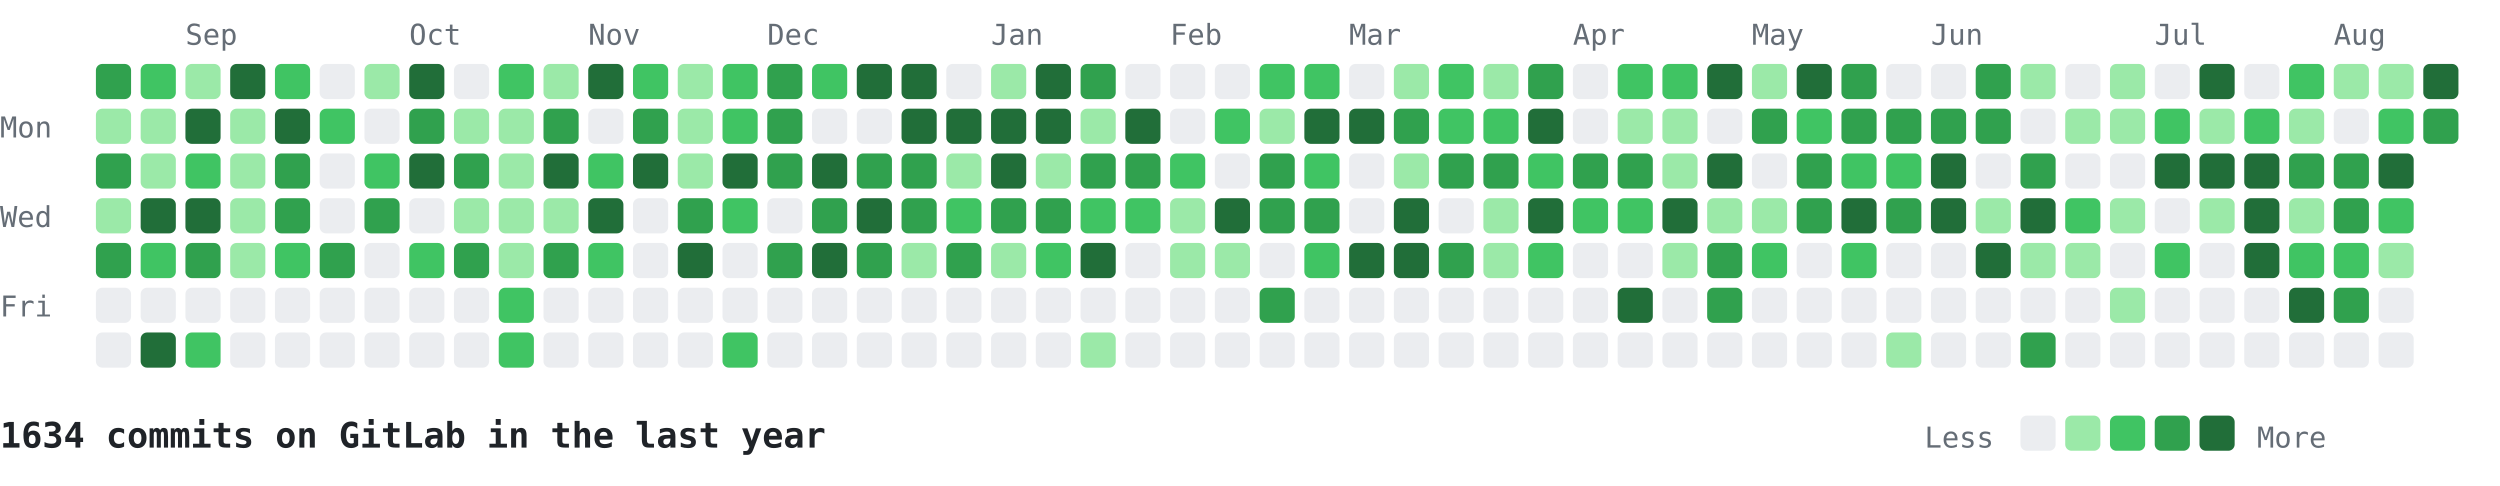
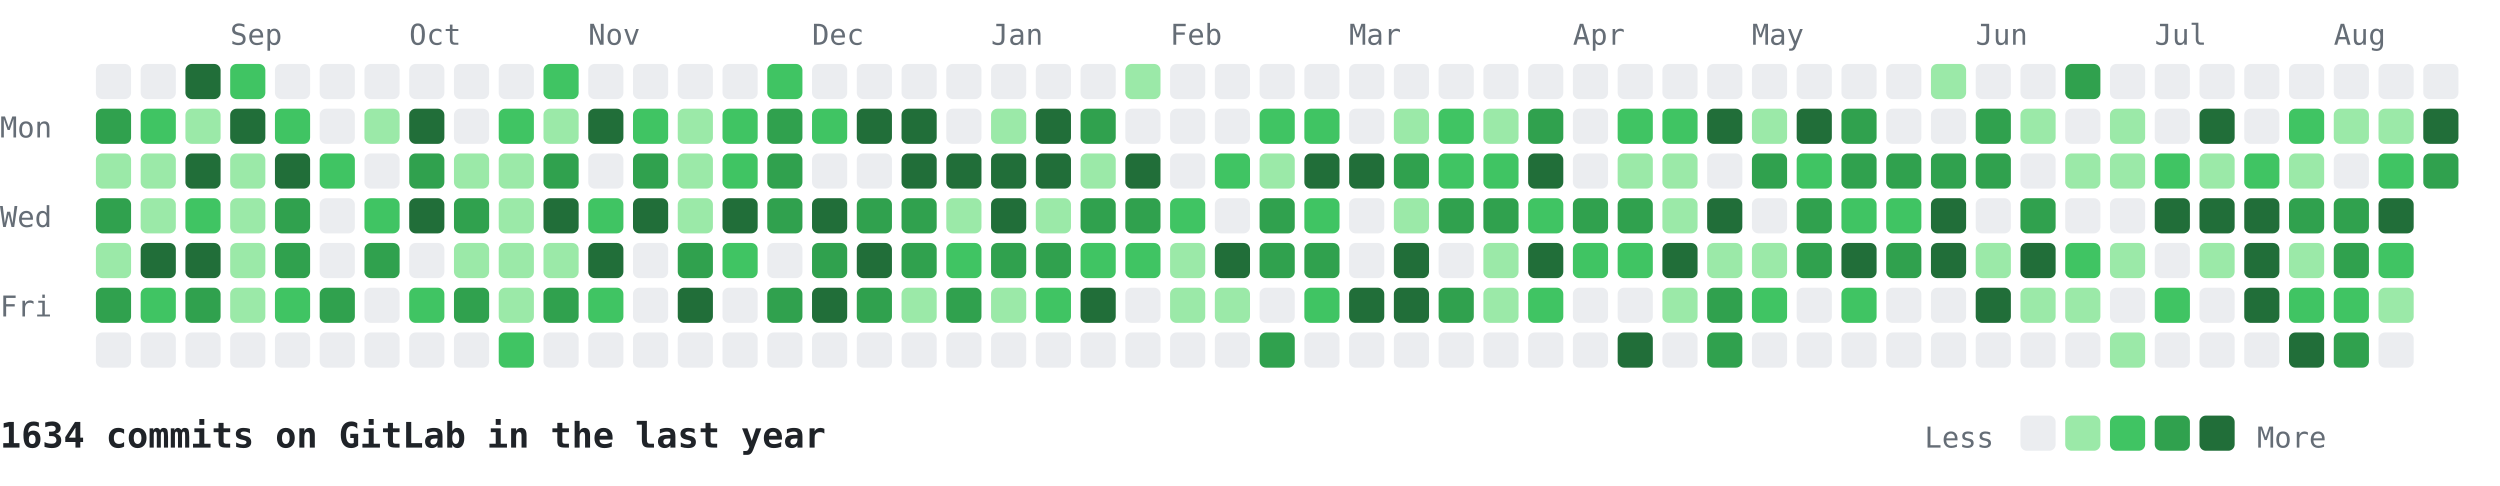
<svg xmlns="http://www.w3.org/2000/svg" width="782" height="152" viewBox="0 0 782 152" role="img" aria-label="1634 commits on GitLab in the last year">
  <style>
    .cap { font: 9px ui-monospace, SFMono-Regular, Menlo, monospace; fill: #656d76; }
    .ttl { font: 600 11px ui-monospace, SFMono-Regular, Menlo, monospace; fill: #1f2328; }
    .l0 { fill: #ebedf0; } .l1 { fill: #9be9a8; } .l2 { fill: #40c463; }
    .l3 { fill: #30a14e; } .l4 { fill: #216e39; }
    @media (prefers-color-scheme: dark) {
      .cap { fill: #8b949e; } .ttl { fill: #e6edf3; }
      .l0 { fill: #161b22; } .l1 { fill: #0e4429; } .l2 { fill: #006d32; }
      .l3 { fill: #26a641; } .l4 { fill: #39d353; }
    }
  </style>
  <text x="0" y="140" class="ttl">1634 commits on GitLab in the last year</text>
-   <text x="58" y="14" class="cap">Sep</text>
+   <text x="72" y="14" class="cap">Sep</text>
  <text x="128" y="14" class="cap">Oct</text>
  <text x="184" y="14" class="cap">Nov</text>
-   <text x="240" y="14" class="cap">Dec</text>
+   <text x="254" y="14" class="cap">Dec</text>
  <text x="310" y="14" class="cap">Jan</text>
  <text x="366" y="14" class="cap">Feb</text>
  <text x="422" y="14" class="cap">Mar</text>
  <text x="492" y="14" class="cap">Apr</text>
  <text x="548" y="14" class="cap">May</text>
-   <text x="604" y="14" class="cap">Jun</text>
+   <text x="618" y="14" class="cap">Jun</text>
  <text x="674" y="14" class="cap">Jul</text>
  <text x="730" y="14" class="cap">Aug</text>
  <text x="0" y="43" class="cap">Mon</text>
  <text x="0" y="71" class="cap">Wed</text>
  <text x="0" y="99" class="cap">Fri</text>
-   <rect x="30" y="20" width="11" height="11" rx="2" class="l3" />
-   <rect x="30" y="34" width="11" height="11" rx="2" class="l1" />
-   <rect x="30" y="48" width="11" height="11" rx="2" class="l3" />
-   <rect x="30" y="62" width="11" height="11" rx="2" class="l1" />
-   <rect x="30" y="76" width="11" height="11" rx="2" class="l3" />
-   <rect x="30" y="90" width="11" height="11" rx="2" class="l0" />
+   <rect x="30" y="20" width="11" height="11" rx="2" class="l0" />
+   <rect x="30" y="34" width="11" height="11" rx="2" class="l3" />
+   <rect x="30" y="48" width="11" height="11" rx="2" class="l1" />
+   <rect x="30" y="62" width="11" height="11" rx="2" class="l3" />
+   <rect x="30" y="76" width="11" height="11" rx="2" class="l1" />
+   <rect x="30" y="90" width="11" height="11" rx="2" class="l3" />
  <rect x="30" y="104" width="11" height="11" rx="2" class="l0" />
-   <rect x="44" y="20" width="11" height="11" rx="2" class="l2" />
-   <rect x="44" y="34" width="11" height="11" rx="2" class="l1" />
+   <rect x="44" y="20" width="11" height="11" rx="2" class="l0" />
+   <rect x="44" y="34" width="11" height="11" rx="2" class="l2" />
  <rect x="44" y="48" width="11" height="11" rx="2" class="l1" />
-   <rect x="44" y="62" width="11" height="11" rx="2" class="l4" />
-   <rect x="44" y="76" width="11" height="11" rx="2" class="l2" />
-   <rect x="44" y="90" width="11" height="11" rx="2" class="l0" />
-   <rect x="44" y="104" width="11" height="11" rx="2" class="l4" />
-   <rect x="58" y="20" width="11" height="11" rx="2" class="l1" />
-   <rect x="58" y="34" width="11" height="11" rx="2" class="l4" />
-   <rect x="58" y="48" width="11" height="11" rx="2" class="l2" />
-   <rect x="58" y="62" width="11" height="11" rx="2" class="l4" />
-   <rect x="58" y="76" width="11" height="11" rx="2" class="l3" />
-   <rect x="58" y="90" width="11" height="11" rx="2" class="l0" />
-   <rect x="58" y="104" width="11" height="11" rx="2" class="l2" />
-   <rect x="72" y="20" width="11" height="11" rx="2" class="l4" />
-   <rect x="72" y="34" width="11" height="11" rx="2" class="l1" />
+   <rect x="44" y="62" width="11" height="11" rx="2" class="l1" />
+   <rect x="44" y="76" width="11" height="11" rx="2" class="l4" />
+   <rect x="44" y="90" width="11" height="11" rx="2" class="l2" />
+   <rect x="44" y="104" width="11" height="11" rx="2" class="l0" />
+   <rect x="58" y="20" width="11" height="11" rx="2" class="l4" />
+   <rect x="58" y="34" width="11" height="11" rx="2" class="l1" />
+   <rect x="58" y="48" width="11" height="11" rx="2" class="l4" />
+   <rect x="58" y="62" width="11" height="11" rx="2" class="l2" />
+   <rect x="58" y="76" width="11" height="11" rx="2" class="l4" />
+   <rect x="58" y="90" width="11" height="11" rx="2" class="l3" />
+   <rect x="58" y="104" width="11" height="11" rx="2" class="l0" />
+   <rect x="72" y="20" width="11" height="11" rx="2" class="l2" />
+   <rect x="72" y="34" width="11" height="11" rx="2" class="l4" />
  <rect x="72" y="48" width="11" height="11" rx="2" class="l1" />
  <rect x="72" y="62" width="11" height="11" rx="2" class="l1" />
  <rect x="72" y="76" width="11" height="11" rx="2" class="l1" />
-   <rect x="72" y="90" width="11" height="11" rx="2" class="l0" />
+   <rect x="72" y="90" width="11" height="11" rx="2" class="l1" />
  <rect x="72" y="104" width="11" height="11" rx="2" class="l0" />
-   <rect x="86" y="20" width="11" height="11" rx="2" class="l2" />
-   <rect x="86" y="34" width="11" height="11" rx="2" class="l4" />
-   <rect x="86" y="48" width="11" height="11" rx="2" class="l3" />
+   <rect x="86" y="20" width="11" height="11" rx="2" class="l0" />
+   <rect x="86" y="34" width="11" height="11" rx="2" class="l2" />
+   <rect x="86" y="48" width="11" height="11" rx="2" class="l4" />
  <rect x="86" y="62" width="11" height="11" rx="2" class="l3" />
-   <rect x="86" y="76" width="11" height="11" rx="2" class="l2" />
-   <rect x="86" y="90" width="11" height="11" rx="2" class="l0" />
+   <rect x="86" y="76" width="11" height="11" rx="2" class="l3" />
+   <rect x="86" y="90" width="11" height="11" rx="2" class="l2" />
  <rect x="86" y="104" width="11" height="11" rx="2" class="l0" />
  <rect x="100" y="20" width="11" height="11" rx="2" class="l0" />
-   <rect x="100" y="34" width="11" height="11" rx="2" class="l2" />
-   <rect x="100" y="48" width="11" height="11" rx="2" class="l0" />
+   <rect x="100" y="34" width="11" height="11" rx="2" class="l0" />
+   <rect x="100" y="48" width="11" height="11" rx="2" class="l2" />
  <rect x="100" y="62" width="11" height="11" rx="2" class="l0" />
-   <rect x="100" y="76" width="11" height="11" rx="2" class="l3" />
-   <rect x="100" y="90" width="11" height="11" rx="2" class="l0" />
+   <rect x="100" y="76" width="11" height="11" rx="2" class="l0" />
+   <rect x="100" y="90" width="11" height="11" rx="2" class="l3" />
  <rect x="100" y="104" width="11" height="11" rx="2" class="l0" />
-   <rect x="114" y="20" width="11" height="11" rx="2" class="l1" />
-   <rect x="114" y="34" width="11" height="11" rx="2" class="l0" />
-   <rect x="114" y="48" width="11" height="11" rx="2" class="l2" />
-   <rect x="114" y="62" width="11" height="11" rx="2" class="l3" />
-   <rect x="114" y="76" width="11" height="11" rx="2" class="l0" />
+   <rect x="114" y="20" width="11" height="11" rx="2" class="l0" />
+   <rect x="114" y="34" width="11" height="11" rx="2" class="l1" />
+   <rect x="114" y="48" width="11" height="11" rx="2" class="l0" />
+   <rect x="114" y="62" width="11" height="11" rx="2" class="l2" />
+   <rect x="114" y="76" width="11" height="11" rx="2" class="l3" />
  <rect x="114" y="90" width="11" height="11" rx="2" class="l0" />
  <rect x="114" y="104" width="11" height="11" rx="2" class="l0" />
-   <rect x="128" y="20" width="11" height="11" rx="2" class="l4" />
-   <rect x="128" y="34" width="11" height="11" rx="2" class="l3" />
-   <rect x="128" y="48" width="11" height="11" rx="2" class="l4" />
-   <rect x="128" y="62" width="11" height="11" rx="2" class="l0" />
-   <rect x="128" y="76" width="11" height="11" rx="2" class="l2" />
-   <rect x="128" y="90" width="11" height="11" rx="2" class="l0" />
+   <rect x="128" y="20" width="11" height="11" rx="2" class="l0" />
+   <rect x="128" y="34" width="11" height="11" rx="2" class="l4" />
+   <rect x="128" y="48" width="11" height="11" rx="2" class="l3" />
+   <rect x="128" y="62" width="11" height="11" rx="2" class="l4" />
+   <rect x="128" y="76" width="11" height="11" rx="2" class="l0" />
+   <rect x="128" y="90" width="11" height="11" rx="2" class="l2" />
  <rect x="128" y="104" width="11" height="11" rx="2" class="l0" />
  <rect x="142" y="20" width="11" height="11" rx="2" class="l0" />
-   <rect x="142" y="34" width="11" height="11" rx="2" class="l1" />
-   <rect x="142" y="48" width="11" height="11" rx="2" class="l3" />
-   <rect x="142" y="62" width="11" height="11" rx="2" class="l1" />
-   <rect x="142" y="76" width="11" height="11" rx="2" class="l3" />
-   <rect x="142" y="90" width="11" height="11" rx="2" class="l0" />
+   <rect x="142" y="34" width="11" height="11" rx="2" class="l0" />
+   <rect x="142" y="48" width="11" height="11" rx="2" class="l1" />
+   <rect x="142" y="62" width="11" height="11" rx="2" class="l3" />
+   <rect x="142" y="76" width="11" height="11" rx="2" class="l1" />
+   <rect x="142" y="90" width="11" height="11" rx="2" class="l3" />
  <rect x="142" y="104" width="11" height="11" rx="2" class="l0" />
-   <rect x="156" y="20" width="11" height="11" rx="2" class="l2" />
-   <rect x="156" y="34" width="11" height="11" rx="2" class="l1" />
+   <rect x="156" y="20" width="11" height="11" rx="2" class="l0" />
+   <rect x="156" y="34" width="11" height="11" rx="2" class="l2" />
  <rect x="156" y="48" width="11" height="11" rx="2" class="l1" />
  <rect x="156" y="62" width="11" height="11" rx="2" class="l1" />
  <rect x="156" y="76" width="11" height="11" rx="2" class="l1" />
-   <rect x="156" y="90" width="11" height="11" rx="2" class="l2" />
+   <rect x="156" y="90" width="11" height="11" rx="2" class="l1" />
  <rect x="156" y="104" width="11" height="11" rx="2" class="l2" />
-   <rect x="170" y="20" width="11" height="11" rx="2" class="l1" />
-   <rect x="170" y="34" width="11" height="11" rx="2" class="l3" />
-   <rect x="170" y="48" width="11" height="11" rx="2" class="l4" />
-   <rect x="170" y="62" width="11" height="11" rx="2" class="l1" />
-   <rect x="170" y="76" width="11" height="11" rx="2" class="l3" />
-   <rect x="170" y="90" width="11" height="11" rx="2" class="l0" />
+   <rect x="170" y="20" width="11" height="11" rx="2" class="l2" />
+   <rect x="170" y="34" width="11" height="11" rx="2" class="l1" />
+   <rect x="170" y="48" width="11" height="11" rx="2" class="l3" />
+   <rect x="170" y="62" width="11" height="11" rx="2" class="l4" />
+   <rect x="170" y="76" width="11" height="11" rx="2" class="l1" />
+   <rect x="170" y="90" width="11" height="11" rx="2" class="l3" />
  <rect x="170" y="104" width="11" height="11" rx="2" class="l0" />
-   <rect x="184" y="20" width="11" height="11" rx="2" class="l4" />
-   <rect x="184" y="34" width="11" height="11" rx="2" class="l0" />
-   <rect x="184" y="48" width="11" height="11" rx="2" class="l2" />
-   <rect x="184" y="62" width="11" height="11" rx="2" class="l4" />
-   <rect x="184" y="76" width="11" height="11" rx="2" class="l2" />
-   <rect x="184" y="90" width="11" height="11" rx="2" class="l0" />
+   <rect x="184" y="20" width="11" height="11" rx="2" class="l0" />
+   <rect x="184" y="34" width="11" height="11" rx="2" class="l4" />
+   <rect x="184" y="48" width="11" height="11" rx="2" class="l0" />
+   <rect x="184" y="62" width="11" height="11" rx="2" class="l2" />
+   <rect x="184" y="76" width="11" height="11" rx="2" class="l4" />
+   <rect x="184" y="90" width="11" height="11" rx="2" class="l2" />
  <rect x="184" y="104" width="11" height="11" rx="2" class="l0" />
-   <rect x="198" y="20" width="11" height="11" rx="2" class="l2" />
-   <rect x="198" y="34" width="11" height="11" rx="2" class="l3" />
-   <rect x="198" y="48" width="11" height="11" rx="2" class="l4" />
-   <rect x="198" y="62" width="11" height="11" rx="2" class="l0" />
+   <rect x="198" y="20" width="11" height="11" rx="2" class="l0" />
+   <rect x="198" y="34" width="11" height="11" rx="2" class="l2" />
+   <rect x="198" y="48" width="11" height="11" rx="2" class="l3" />
+   <rect x="198" y="62" width="11" height="11" rx="2" class="l4" />
  <rect x="198" y="76" width="11" height="11" rx="2" class="l0" />
  <rect x="198" y="90" width="11" height="11" rx="2" class="l0" />
  <rect x="198" y="104" width="11" height="11" rx="2" class="l0" />
-   <rect x="212" y="20" width="11" height="11" rx="2" class="l1" />
+   <rect x="212" y="20" width="11" height="11" rx="2" class="l0" />
  <rect x="212" y="34" width="11" height="11" rx="2" class="l1" />
  <rect x="212" y="48" width="11" height="11" rx="2" class="l1" />
-   <rect x="212" y="62" width="11" height="11" rx="2" class="l3" />
-   <rect x="212" y="76" width="11" height="11" rx="2" class="l4" />
-   <rect x="212" y="90" width="11" height="11" rx="2" class="l0" />
+   <rect x="212" y="62" width="11" height="11" rx="2" class="l1" />
+   <rect x="212" y="76" width="11" height="11" rx="2" class="l3" />
+   <rect x="212" y="90" width="11" height="11" rx="2" class="l4" />
  <rect x="212" y="104" width="11" height="11" rx="2" class="l0" />
-   <rect x="226" y="20" width="11" height="11" rx="2" class="l2" />
+   <rect x="226" y="20" width="11" height="11" rx="2" class="l0" />
  <rect x="226" y="34" width="11" height="11" rx="2" class="l2" />
-   <rect x="226" y="48" width="11" height="11" rx="2" class="l4" />
-   <rect x="226" y="62" width="11" height="11" rx="2" class="l2" />
-   <rect x="226" y="76" width="11" height="11" rx="2" class="l0" />
+   <rect x="226" y="48" width="11" height="11" rx="2" class="l2" />
+   <rect x="226" y="62" width="11" height="11" rx="2" class="l4" />
+   <rect x="226" y="76" width="11" height="11" rx="2" class="l2" />
  <rect x="226" y="90" width="11" height="11" rx="2" class="l0" />
-   <rect x="226" y="104" width="11" height="11" rx="2" class="l2" />
-   <rect x="240" y="20" width="11" height="11" rx="2" class="l3" />
+   <rect x="226" y="104" width="11" height="11" rx="2" class="l0" />
+   <rect x="240" y="20" width="11" height="11" rx="2" class="l2" />
  <rect x="240" y="34" width="11" height="11" rx="2" class="l3" />
  <rect x="240" y="48" width="11" height="11" rx="2" class="l3" />
-   <rect x="240" y="62" width="11" height="11" rx="2" class="l0" />
-   <rect x="240" y="76" width="11" height="11" rx="2" class="l3" />
-   <rect x="240" y="90" width="11" height="11" rx="2" class="l0" />
+   <rect x="240" y="62" width="11" height="11" rx="2" class="l3" />
+   <rect x="240" y="76" width="11" height="11" rx="2" class="l0" />
+   <rect x="240" y="90" width="11" height="11" rx="2" class="l3" />
  <rect x="240" y="104" width="11" height="11" rx="2" class="l0" />
-   <rect x="254" y="20" width="11" height="11" rx="2" class="l2" />
-   <rect x="254" y="34" width="11" height="11" rx="2" class="l0" />
-   <rect x="254" y="48" width="11" height="11" rx="2" class="l4" />
-   <rect x="254" y="62" width="11" height="11" rx="2" class="l3" />
-   <rect x="254" y="76" width="11" height="11" rx="2" class="l4" />
-   <rect x="254" y="90" width="11" height="11" rx="2" class="l0" />
+   <rect x="254" y="20" width="11" height="11" rx="2" class="l0" />
+   <rect x="254" y="34" width="11" height="11" rx="2" class="l2" />
+   <rect x="254" y="48" width="11" height="11" rx="2" class="l0" />
+   <rect x="254" y="62" width="11" height="11" rx="2" class="l4" />
+   <rect x="254" y="76" width="11" height="11" rx="2" class="l3" />
+   <rect x="254" y="90" width="11" height="11" rx="2" class="l4" />
  <rect x="254" y="104" width="11" height="11" rx="2" class="l0" />
-   <rect x="268" y="20" width="11" height="11" rx="2" class="l4" />
-   <rect x="268" y="34" width="11" height="11" rx="2" class="l0" />
-   <rect x="268" y="48" width="11" height="11" rx="2" class="l3" />
-   <rect x="268" y="62" width="11" height="11" rx="2" class="l4" />
-   <rect x="268" y="76" width="11" height="11" rx="2" class="l3" />
-   <rect x="268" y="90" width="11" height="11" rx="2" class="l0" />
+   <rect x="268" y="20" width="11" height="11" rx="2" class="l0" />
+   <rect x="268" y="34" width="11" height="11" rx="2" class="l4" />
+   <rect x="268" y="48" width="11" height="11" rx="2" class="l0" />
+   <rect x="268" y="62" width="11" height="11" rx="2" class="l3" />
+   <rect x="268" y="76" width="11" height="11" rx="2" class="l4" />
+   <rect x="268" y="90" width="11" height="11" rx="2" class="l3" />
  <rect x="268" y="104" width="11" height="11" rx="2" class="l0" />
-   <rect x="282" y="20" width="11" height="11" rx="2" class="l4" />
+   <rect x="282" y="20" width="11" height="11" rx="2" class="l0" />
  <rect x="282" y="34" width="11" height="11" rx="2" class="l4" />
-   <rect x="282" y="48" width="11" height="11" rx="2" class="l3" />
+   <rect x="282" y="48" width="11" height="11" rx="2" class="l4" />
  <rect x="282" y="62" width="11" height="11" rx="2" class="l3" />
-   <rect x="282" y="76" width="11" height="11" rx="2" class="l1" />
-   <rect x="282" y="90" width="11" height="11" rx="2" class="l0" />
+   <rect x="282" y="76" width="11" height="11" rx="2" class="l3" />
+   <rect x="282" y="90" width="11" height="11" rx="2" class="l1" />
  <rect x="282" y="104" width="11" height="11" rx="2" class="l0" />
  <rect x="296" y="20" width="11" height="11" rx="2" class="l0" />
-   <rect x="296" y="34" width="11" height="11" rx="2" class="l4" />
-   <rect x="296" y="48" width="11" height="11" rx="2" class="l1" />
-   <rect x="296" y="62" width="11" height="11" rx="2" class="l2" />
-   <rect x="296" y="76" width="11" height="11" rx="2" class="l3" />
-   <rect x="296" y="90" width="11" height="11" rx="2" class="l0" />
+   <rect x="296" y="34" width="11" height="11" rx="2" class="l0" />
+   <rect x="296" y="48" width="11" height="11" rx="2" class="l4" />
+   <rect x="296" y="62" width="11" height="11" rx="2" class="l1" />
+   <rect x="296" y="76" width="11" height="11" rx="2" class="l2" />
+   <rect x="296" y="90" width="11" height="11" rx="2" class="l3" />
  <rect x="296" y="104" width="11" height="11" rx="2" class="l0" />
-   <rect x="310" y="20" width="11" height="11" rx="2" class="l1" />
-   <rect x="310" y="34" width="11" height="11" rx="2" class="l4" />
+   <rect x="310" y="20" width="11" height="11" rx="2" class="l0" />
+   <rect x="310" y="34" width="11" height="11" rx="2" class="l1" />
  <rect x="310" y="48" width="11" height="11" rx="2" class="l4" />
-   <rect x="310" y="62" width="11" height="11" rx="2" class="l3" />
-   <rect x="310" y="76" width="11" height="11" rx="2" class="l1" />
-   <rect x="310" y="90" width="11" height="11" rx="2" class="l0" />
+   <rect x="310" y="62" width="11" height="11" rx="2" class="l4" />
+   <rect x="310" y="76" width="11" height="11" rx="2" class="l3" />
+   <rect x="310" y="90" width="11" height="11" rx="2" class="l1" />
  <rect x="310" y="104" width="11" height="11" rx="2" class="l0" />
-   <rect x="324" y="20" width="11" height="11" rx="2" class="l4" />
+   <rect x="324" y="20" width="11" height="11" rx="2" class="l0" />
  <rect x="324" y="34" width="11" height="11" rx="2" class="l4" />
-   <rect x="324" y="48" width="11" height="11" rx="2" class="l1" />
-   <rect x="324" y="62" width="11" height="11" rx="2" class="l3" />
-   <rect x="324" y="76" width="11" height="11" rx="2" class="l2" />
-   <rect x="324" y="90" width="11" height="11" rx="2" class="l0" />
+   <rect x="324" y="48" width="11" height="11" rx="2" class="l4" />
+   <rect x="324" y="62" width="11" height="11" rx="2" class="l1" />
+   <rect x="324" y="76" width="11" height="11" rx="2" class="l3" />
+   <rect x="324" y="90" width="11" height="11" rx="2" class="l2" />
  <rect x="324" y="104" width="11" height="11" rx="2" class="l0" />
-   <rect x="338" y="20" width="11" height="11" rx="2" class="l3" />
-   <rect x="338" y="34" width="11" height="11" rx="2" class="l1" />
-   <rect x="338" y="48" width="11" height="11" rx="2" class="l3" />
-   <rect x="338" y="62" width="11" height="11" rx="2" class="l2" />
-   <rect x="338" y="76" width="11" height="11" rx="2" class="l4" />
-   <rect x="338" y="90" width="11" height="11" rx="2" class="l0" />
-   <rect x="338" y="104" width="11" height="11" rx="2" class="l1" />
-   <rect x="352" y="20" width="11" height="11" rx="2" class="l0" />
-   <rect x="352" y="34" width="11" height="11" rx="2" class="l4" />
-   <rect x="352" y="48" width="11" height="11" rx="2" class="l3" />
-   <rect x="352" y="62" width="11" height="11" rx="2" class="l2" />
-   <rect x="352" y="76" width="11" height="11" rx="2" class="l0" />
+   <rect x="338" y="20" width="11" height="11" rx="2" class="l0" />
+   <rect x="338" y="34" width="11" height="11" rx="2" class="l3" />
+   <rect x="338" y="48" width="11" height="11" rx="2" class="l1" />
+   <rect x="338" y="62" width="11" height="11" rx="2" class="l3" />
+   <rect x="338" y="76" width="11" height="11" rx="2" class="l2" />
+   <rect x="338" y="90" width="11" height="11" rx="2" class="l4" />
+   <rect x="338" y="104" width="11" height="11" rx="2" class="l0" />
+   <rect x="352" y="20" width="11" height="11" rx="2" class="l1" />
+   <rect x="352" y="34" width="11" height="11" rx="2" class="l0" />
+   <rect x="352" y="48" width="11" height="11" rx="2" class="l4" />
+   <rect x="352" y="62" width="11" height="11" rx="2" class="l3" />
+   <rect x="352" y="76" width="11" height="11" rx="2" class="l2" />
  <rect x="352" y="90" width="11" height="11" rx="2" class="l0" />
  <rect x="352" y="104" width="11" height="11" rx="2" class="l0" />
  <rect x="366" y="20" width="11" height="11" rx="2" class="l0" />
  <rect x="366" y="34" width="11" height="11" rx="2" class="l0" />
-   <rect x="366" y="48" width="11" height="11" rx="2" class="l2" />
-   <rect x="366" y="62" width="11" height="11" rx="2" class="l1" />
+   <rect x="366" y="48" width="11" height="11" rx="2" class="l0" />
+   <rect x="366" y="62" width="11" height="11" rx="2" class="l2" />
  <rect x="366" y="76" width="11" height="11" rx="2" class="l1" />
-   <rect x="366" y="90" width="11" height="11" rx="2" class="l0" />
+   <rect x="366" y="90" width="11" height="11" rx="2" class="l1" />
  <rect x="366" y="104" width="11" height="11" rx="2" class="l0" />
  <rect x="380" y="20" width="11" height="11" rx="2" class="l0" />
-   <rect x="380" y="34" width="11" height="11" rx="2" class="l2" />
-   <rect x="380" y="48" width="11" height="11" rx="2" class="l0" />
-   <rect x="380" y="62" width="11" height="11" rx="2" class="l4" />
-   <rect x="380" y="76" width="11" height="11" rx="2" class="l1" />
-   <rect x="380" y="90" width="11" height="11" rx="2" class="l0" />
+   <rect x="380" y="34" width="11" height="11" rx="2" class="l0" />
+   <rect x="380" y="48" width="11" height="11" rx="2" class="l2" />
+   <rect x="380" y="62" width="11" height="11" rx="2" class="l0" />
+   <rect x="380" y="76" width="11" height="11" rx="2" class="l4" />
+   <rect x="380" y="90" width="11" height="11" rx="2" class="l1" />
  <rect x="380" y="104" width="11" height="11" rx="2" class="l0" />
-   <rect x="394" y="20" width="11" height="11" rx="2" class="l2" />
-   <rect x="394" y="34" width="11" height="11" rx="2" class="l1" />
-   <rect x="394" y="48" width="11" height="11" rx="2" class="l3" />
+   <rect x="394" y="20" width="11" height="11" rx="2" class="l0" />
+   <rect x="394" y="34" width="11" height="11" rx="2" class="l2" />
+   <rect x="394" y="48" width="11" height="11" rx="2" class="l1" />
  <rect x="394" y="62" width="11" height="11" rx="2" class="l3" />
-   <rect x="394" y="76" width="11" height="11" rx="2" class="l0" />
-   <rect x="394" y="90" width="11" height="11" rx="2" class="l3" />
-   <rect x="394" y="104" width="11" height="11" rx="2" class="l0" />
-   <rect x="408" y="20" width="11" height="11" rx="2" class="l2" />
-   <rect x="408" y="34" width="11" height="11" rx="2" class="l4" />
-   <rect x="408" y="48" width="11" height="11" rx="2" class="l2" />
-   <rect x="408" y="62" width="11" height="11" rx="2" class="l3" />
-   <rect x="408" y="76" width="11" height="11" rx="2" class="l2" />
-   <rect x="408" y="90" width="11" height="11" rx="2" class="l0" />
+   <rect x="394" y="76" width="11" height="11" rx="2" class="l3" />
+   <rect x="394" y="90" width="11" height="11" rx="2" class="l0" />
+   <rect x="394" y="104" width="11" height="11" rx="2" class="l3" />
+   <rect x="408" y="20" width="11" height="11" rx="2" class="l0" />
+   <rect x="408" y="34" width="11" height="11" rx="2" class="l2" />
+   <rect x="408" y="48" width="11" height="11" rx="2" class="l4" />
+   <rect x="408" y="62" width="11" height="11" rx="2" class="l2" />
+   <rect x="408" y="76" width="11" height="11" rx="2" class="l3" />
+   <rect x="408" y="90" width="11" height="11" rx="2" class="l2" />
  <rect x="408" y="104" width="11" height="11" rx="2" class="l0" />
  <rect x="422" y="20" width="11" height="11" rx="2" class="l0" />
-   <rect x="422" y="34" width="11" height="11" rx="2" class="l4" />
-   <rect x="422" y="48" width="11" height="11" rx="2" class="l0" />
+   <rect x="422" y="34" width="11" height="11" rx="2" class="l0" />
+   <rect x="422" y="48" width="11" height="11" rx="2" class="l4" />
  <rect x="422" y="62" width="11" height="11" rx="2" class="l0" />
-   <rect x="422" y="76" width="11" height="11" rx="2" class="l4" />
-   <rect x="422" y="90" width="11" height="11" rx="2" class="l0" />
+   <rect x="422" y="76" width="11" height="11" rx="2" class="l0" />
+   <rect x="422" y="90" width="11" height="11" rx="2" class="l4" />
  <rect x="422" y="104" width="11" height="11" rx="2" class="l0" />
-   <rect x="436" y="20" width="11" height="11" rx="2" class="l1" />
-   <rect x="436" y="34" width="11" height="11" rx="2" class="l3" />
-   <rect x="436" y="48" width="11" height="11" rx="2" class="l1" />
-   <rect x="436" y="62" width="11" height="11" rx="2" class="l4" />
+   <rect x="436" y="20" width="11" height="11" rx="2" class="l0" />
+   <rect x="436" y="34" width="11" height="11" rx="2" class="l1" />
+   <rect x="436" y="48" width="11" height="11" rx="2" class="l3" />
+   <rect x="436" y="62" width="11" height="11" rx="2" class="l1" />
  <rect x="436" y="76" width="11" height="11" rx="2" class="l4" />
-   <rect x="436" y="90" width="11" height="11" rx="2" class="l0" />
+   <rect x="436" y="90" width="11" height="11" rx="2" class="l4" />
  <rect x="436" y="104" width="11" height="11" rx="2" class="l0" />
-   <rect x="450" y="20" width="11" height="11" rx="2" class="l2" />
+   <rect x="450" y="20" width="11" height="11" rx="2" class="l0" />
  <rect x="450" y="34" width="11" height="11" rx="2" class="l2" />
-   <rect x="450" y="48" width="11" height="11" rx="2" class="l3" />
-   <rect x="450" y="62" width="11" height="11" rx="2" class="l0" />
-   <rect x="450" y="76" width="11" height="11" rx="2" class="l3" />
-   <rect x="450" y="90" width="11" height="11" rx="2" class="l0" />
+   <rect x="450" y="48" width="11" height="11" rx="2" class="l2" />
+   <rect x="450" y="62" width="11" height="11" rx="2" class="l3" />
+   <rect x="450" y="76" width="11" height="11" rx="2" class="l0" />
+   <rect x="450" y="90" width="11" height="11" rx="2" class="l3" />
  <rect x="450" y="104" width="11" height="11" rx="2" class="l0" />
-   <rect x="464" y="20" width="11" height="11" rx="2" class="l1" />
-   <rect x="464" y="34" width="11" height="11" rx="2" class="l2" />
-   <rect x="464" y="48" width="11" height="11" rx="2" class="l3" />
-   <rect x="464" y="62" width="11" height="11" rx="2" class="l1" />
+   <rect x="464" y="20" width="11" height="11" rx="2" class="l0" />
+   <rect x="464" y="34" width="11" height="11" rx="2" class="l1" />
+   <rect x="464" y="48" width="11" height="11" rx="2" class="l2" />
+   <rect x="464" y="62" width="11" height="11" rx="2" class="l3" />
  <rect x="464" y="76" width="11" height="11" rx="2" class="l1" />
-   <rect x="464" y="90" width="11" height="11" rx="2" class="l0" />
+   <rect x="464" y="90" width="11" height="11" rx="2" class="l1" />
  <rect x="464" y="104" width="11" height="11" rx="2" class="l0" />
-   <rect x="478" y="20" width="11" height="11" rx="2" class="l3" />
-   <rect x="478" y="34" width="11" height="11" rx="2" class="l4" />
-   <rect x="478" y="48" width="11" height="11" rx="2" class="l2" />
-   <rect x="478" y="62" width="11" height="11" rx="2" class="l4" />
-   <rect x="478" y="76" width="11" height="11" rx="2" class="l2" />
-   <rect x="478" y="90" width="11" height="11" rx="2" class="l0" />
+   <rect x="478" y="20" width="11" height="11" rx="2" class="l0" />
+   <rect x="478" y="34" width="11" height="11" rx="2" class="l3" />
+   <rect x="478" y="48" width="11" height="11" rx="2" class="l4" />
+   <rect x="478" y="62" width="11" height="11" rx="2" class="l2" />
+   <rect x="478" y="76" width="11" height="11" rx="2" class="l4" />
+   <rect x="478" y="90" width="11" height="11" rx="2" class="l2" />
  <rect x="478" y="104" width="11" height="11" rx="2" class="l0" />
  <rect x="492" y="20" width="11" height="11" rx="2" class="l0" />
  <rect x="492" y="34" width="11" height="11" rx="2" class="l0" />
-   <rect x="492" y="48" width="11" height="11" rx="2" class="l3" />
-   <rect x="492" y="62" width="11" height="11" rx="2" class="l2" />
-   <rect x="492" y="76" width="11" height="11" rx="2" class="l0" />
+   <rect x="492" y="48" width="11" height="11" rx="2" class="l0" />
+   <rect x="492" y="62" width="11" height="11" rx="2" class="l3" />
+   <rect x="492" y="76" width="11" height="11" rx="2" class="l2" />
  <rect x="492" y="90" width="11" height="11" rx="2" class="l0" />
  <rect x="492" y="104" width="11" height="11" rx="2" class="l0" />
-   <rect x="506" y="20" width="11" height="11" rx="2" class="l2" />
-   <rect x="506" y="34" width="11" height="11" rx="2" class="l1" />
-   <rect x="506" y="48" width="11" height="11" rx="2" class="l3" />
-   <rect x="506" y="62" width="11" height="11" rx="2" class="l2" />
-   <rect x="506" y="76" width="11" height="11" rx="2" class="l0" />
-   <rect x="506" y="90" width="11" height="11" rx="2" class="l4" />
-   <rect x="506" y="104" width="11" height="11" rx="2" class="l0" />
-   <rect x="520" y="20" width="11" height="11" rx="2" class="l2" />
-   <rect x="520" y="34" width="11" height="11" rx="2" class="l1" />
+   <rect x="506" y="20" width="11" height="11" rx="2" class="l0" />
+   <rect x="506" y="34" width="11" height="11" rx="2" class="l2" />
+   <rect x="506" y="48" width="11" height="11" rx="2" class="l1" />
+   <rect x="506" y="62" width="11" height="11" rx="2" class="l3" />
+   <rect x="506" y="76" width="11" height="11" rx="2" class="l2" />
+   <rect x="506" y="90" width="11" height="11" rx="2" class="l0" />
+   <rect x="506" y="104" width="11" height="11" rx="2" class="l4" />
+   <rect x="520" y="20" width="11" height="11" rx="2" class="l0" />
+   <rect x="520" y="34" width="11" height="11" rx="2" class="l2" />
  <rect x="520" y="48" width="11" height="11" rx="2" class="l1" />
-   <rect x="520" y="62" width="11" height="11" rx="2" class="l4" />
-   <rect x="520" y="76" width="11" height="11" rx="2" class="l1" />
-   <rect x="520" y="90" width="11" height="11" rx="2" class="l0" />
+   <rect x="520" y="62" width="11" height="11" rx="2" class="l1" />
+   <rect x="520" y="76" width="11" height="11" rx="2" class="l4" />
+   <rect x="520" y="90" width="11" height="11" rx="2" class="l1" />
  <rect x="520" y="104" width="11" height="11" rx="2" class="l0" />
-   <rect x="534" y="20" width="11" height="11" rx="2" class="l4" />
-   <rect x="534" y="34" width="11" height="11" rx="2" class="l0" />
-   <rect x="534" y="48" width="11" height="11" rx="2" class="l4" />
-   <rect x="534" y="62" width="11" height="11" rx="2" class="l1" />
-   <rect x="534" y="76" width="11" height="11" rx="2" class="l3" />
+   <rect x="534" y="20" width="11" height="11" rx="2" class="l0" />
+   <rect x="534" y="34" width="11" height="11" rx="2" class="l4" />
+   <rect x="534" y="48" width="11" height="11" rx="2" class="l0" />
+   <rect x="534" y="62" width="11" height="11" rx="2" class="l4" />
+   <rect x="534" y="76" width="11" height="11" rx="2" class="l1" />
  <rect x="534" y="90" width="11" height="11" rx="2" class="l3" />
-   <rect x="534" y="104" width="11" height="11" rx="2" class="l0" />
-   <rect x="548" y="20" width="11" height="11" rx="2" class="l1" />
-   <rect x="548" y="34" width="11" height="11" rx="2" class="l3" />
-   <rect x="548" y="48" width="11" height="11" rx="2" class="l0" />
-   <rect x="548" y="62" width="11" height="11" rx="2" class="l1" />
-   <rect x="548" y="76" width="11" height="11" rx="2" class="l2" />
-   <rect x="548" y="90" width="11" height="11" rx="2" class="l0" />
+   <rect x="534" y="104" width="11" height="11" rx="2" class="l3" />
+   <rect x="548" y="20" width="11" height="11" rx="2" class="l0" />
+   <rect x="548" y="34" width="11" height="11" rx="2" class="l1" />
+   <rect x="548" y="48" width="11" height="11" rx="2" class="l3" />
+   <rect x="548" y="62" width="11" height="11" rx="2" class="l0" />
+   <rect x="548" y="76" width="11" height="11" rx="2" class="l1" />
+   <rect x="548" y="90" width="11" height="11" rx="2" class="l2" />
  <rect x="548" y="104" width="11" height="11" rx="2" class="l0" />
-   <rect x="562" y="20" width="11" height="11" rx="2" class="l4" />
-   <rect x="562" y="34" width="11" height="11" rx="2" class="l2" />
-   <rect x="562" y="48" width="11" height="11" rx="2" class="l3" />
+   <rect x="562" y="20" width="11" height="11" rx="2" class="l0" />
+   <rect x="562" y="34" width="11" height="11" rx="2" class="l4" />
+   <rect x="562" y="48" width="11" height="11" rx="2" class="l2" />
  <rect x="562" y="62" width="11" height="11" rx="2" class="l3" />
-   <rect x="562" y="76" width="11" height="11" rx="2" class="l0" />
+   <rect x="562" y="76" width="11" height="11" rx="2" class="l3" />
  <rect x="562" y="90" width="11" height="11" rx="2" class="l0" />
  <rect x="562" y="104" width="11" height="11" rx="2" class="l0" />
-   <rect x="576" y="20" width="11" height="11" rx="2" class="l3" />
+   <rect x="576" y="20" width="11" height="11" rx="2" class="l0" />
  <rect x="576" y="34" width="11" height="11" rx="2" class="l3" />
-   <rect x="576" y="48" width="11" height="11" rx="2" class="l2" />
-   <rect x="576" y="62" width="11" height="11" rx="2" class="l4" />
-   <rect x="576" y="76" width="11" height="11" rx="2" class="l2" />
-   <rect x="576" y="90" width="11" height="11" rx="2" class="l0" />
+   <rect x="576" y="48" width="11" height="11" rx="2" class="l3" />
+   <rect x="576" y="62" width="11" height="11" rx="2" class="l2" />
+   <rect x="576" y="76" width="11" height="11" rx="2" class="l4" />
+   <rect x="576" y="90" width="11" height="11" rx="2" class="l2" />
  <rect x="576" y="104" width="11" height="11" rx="2" class="l0" />
  <rect x="590" y="20" width="11" height="11" rx="2" class="l0" />
-   <rect x="590" y="34" width="11" height="11" rx="2" class="l3" />
-   <rect x="590" y="48" width="11" height="11" rx="2" class="l2" />
-   <rect x="590" y="62" width="11" height="11" rx="2" class="l3" />
-   <rect x="590" y="76" width="11" height="11" rx="2" class="l0" />
+   <rect x="590" y="34" width="11" height="11" rx="2" class="l0" />
+   <rect x="590" y="48" width="11" height="11" rx="2" class="l3" />
+   <rect x="590" y="62" width="11" height="11" rx="2" class="l2" />
+   <rect x="590" y="76" width="11" height="11" rx="2" class="l3" />
  <rect x="590" y="90" width="11" height="11" rx="2" class="l0" />
-   <rect x="590" y="104" width="11" height="11" rx="2" class="l1" />
-   <rect x="604" y="20" width="11" height="11" rx="2" class="l0" />
-   <rect x="604" y="34" width="11" height="11" rx="2" class="l3" />
-   <rect x="604" y="48" width="11" height="11" rx="2" class="l4" />
+   <rect x="590" y="104" width="11" height="11" rx="2" class="l0" />
+   <rect x="604" y="20" width="11" height="11" rx="2" class="l1" />
+   <rect x="604" y="34" width="11" height="11" rx="2" class="l0" />
+   <rect x="604" y="48" width="11" height="11" rx="2" class="l3" />
  <rect x="604" y="62" width="11" height="11" rx="2" class="l4" />
-   <rect x="604" y="76" width="11" height="11" rx="2" class="l0" />
+   <rect x="604" y="76" width="11" height="11" rx="2" class="l4" />
  <rect x="604" y="90" width="11" height="11" rx="2" class="l0" />
  <rect x="604" y="104" width="11" height="11" rx="2" class="l0" />
-   <rect x="618" y="20" width="11" height="11" rx="2" class="l3" />
+   <rect x="618" y="20" width="11" height="11" rx="2" class="l0" />
  <rect x="618" y="34" width="11" height="11" rx="2" class="l3" />
-   <rect x="618" y="48" width="11" height="11" rx="2" class="l0" />
-   <rect x="618" y="62" width="11" height="11" rx="2" class="l1" />
-   <rect x="618" y="76" width="11" height="11" rx="2" class="l4" />
-   <rect x="618" y="90" width="11" height="11" rx="2" class="l0" />
+   <rect x="618" y="48" width="11" height="11" rx="2" class="l3" />
+   <rect x="618" y="62" width="11" height="11" rx="2" class="l0" />
+   <rect x="618" y="76" width="11" height="11" rx="2" class="l1" />
+   <rect x="618" y="90" width="11" height="11" rx="2" class="l4" />
  <rect x="618" y="104" width="11" height="11" rx="2" class="l0" />
-   <rect x="632" y="20" width="11" height="11" rx="2" class="l1" />
-   <rect x="632" y="34" width="11" height="11" rx="2" class="l0" />
-   <rect x="632" y="48" width="11" height="11" rx="2" class="l3" />
-   <rect x="632" y="62" width="11" height="11" rx="2" class="l4" />
-   <rect x="632" y="76" width="11" height="11" rx="2" class="l1" />
-   <rect x="632" y="90" width="11" height="11" rx="2" class="l0" />
-   <rect x="632" y="104" width="11" height="11" rx="2" class="l3" />
-   <rect x="646" y="20" width="11" height="11" rx="2" class="l0" />
-   <rect x="646" y="34" width="11" height="11" rx="2" class="l1" />
-   <rect x="646" y="48" width="11" height="11" rx="2" class="l0" />
-   <rect x="646" y="62" width="11" height="11" rx="2" class="l2" />
-   <rect x="646" y="76" width="11" height="11" rx="2" class="l1" />
-   <rect x="646" y="90" width="11" height="11" rx="2" class="l0" />
+   <rect x="632" y="20" width="11" height="11" rx="2" class="l0" />
+   <rect x="632" y="34" width="11" height="11" rx="2" class="l1" />
+   <rect x="632" y="48" width="11" height="11" rx="2" class="l0" />
+   <rect x="632" y="62" width="11" height="11" rx="2" class="l3" />
+   <rect x="632" y="76" width="11" height="11" rx="2" class="l4" />
+   <rect x="632" y="90" width="11" height="11" rx="2" class="l1" />
+   <rect x="632" y="104" width="11" height="11" rx="2" class="l0" />
+   <rect x="646" y="20" width="11" height="11" rx="2" class="l3" />
+   <rect x="646" y="34" width="11" height="11" rx="2" class="l0" />
+   <rect x="646" y="48" width="11" height="11" rx="2" class="l1" />
+   <rect x="646" y="62" width="11" height="11" rx="2" class="l0" />
+   <rect x="646" y="76" width="11" height="11" rx="2" class="l2" />
+   <rect x="646" y="90" width="11" height="11" rx="2" class="l1" />
  <rect x="646" y="104" width="11" height="11" rx="2" class="l0" />
-   <rect x="660" y="20" width="11" height="11" rx="2" class="l1" />
+   <rect x="660" y="20" width="11" height="11" rx="2" class="l0" />
  <rect x="660" y="34" width="11" height="11" rx="2" class="l1" />
-   <rect x="660" y="48" width="11" height="11" rx="2" class="l0" />
-   <rect x="660" y="62" width="11" height="11" rx="2" class="l1" />
-   <rect x="660" y="76" width="11" height="11" rx="2" class="l0" />
-   <rect x="660" y="90" width="11" height="11" rx="2" class="l1" />
-   <rect x="660" y="104" width="11" height="11" rx="2" class="l0" />
+   <rect x="660" y="48" width="11" height="11" rx="2" class="l1" />
+   <rect x="660" y="62" width="11" height="11" rx="2" class="l0" />
+   <rect x="660" y="76" width="11" height="11" rx="2" class="l1" />
+   <rect x="660" y="90" width="11" height="11" rx="2" class="l0" />
+   <rect x="660" y="104" width="11" height="11" rx="2" class="l1" />
  <rect x="674" y="20" width="11" height="11" rx="2" class="l0" />
-   <rect x="674" y="34" width="11" height="11" rx="2" class="l2" />
-   <rect x="674" y="48" width="11" height="11" rx="2" class="l4" />
-   <rect x="674" y="62" width="11" height="11" rx="2" class="l0" />
-   <rect x="674" y="76" width="11" height="11" rx="2" class="l2" />
-   <rect x="674" y="90" width="11" height="11" rx="2" class="l0" />
+   <rect x="674" y="34" width="11" height="11" rx="2" class="l0" />
+   <rect x="674" y="48" width="11" height="11" rx="2" class="l2" />
+   <rect x="674" y="62" width="11" height="11" rx="2" class="l4" />
+   <rect x="674" y="76" width="11" height="11" rx="2" class="l0" />
+   <rect x="674" y="90" width="11" height="11" rx="2" class="l2" />
  <rect x="674" y="104" width="11" height="11" rx="2" class="l0" />
-   <rect x="688" y="20" width="11" height="11" rx="2" class="l4" />
-   <rect x="688" y="34" width="11" height="11" rx="2" class="l1" />
-   <rect x="688" y="48" width="11" height="11" rx="2" class="l4" />
-   <rect x="688" y="62" width="11" height="11" rx="2" class="l1" />
-   <rect x="688" y="76" width="11" height="11" rx="2" class="l0" />
+   <rect x="688" y="20" width="11" height="11" rx="2" class="l0" />
+   <rect x="688" y="34" width="11" height="11" rx="2" class="l4" />
+   <rect x="688" y="48" width="11" height="11" rx="2" class="l1" />
+   <rect x="688" y="62" width="11" height="11" rx="2" class="l4" />
+   <rect x="688" y="76" width="11" height="11" rx="2" class="l1" />
  <rect x="688" y="90" width="11" height="11" rx="2" class="l0" />
  <rect x="688" y="104" width="11" height="11" rx="2" class="l0" />
  <rect x="702" y="20" width="11" height="11" rx="2" class="l0" />
-   <rect x="702" y="34" width="11" height="11" rx="2" class="l2" />
-   <rect x="702" y="48" width="11" height="11" rx="2" class="l4" />
+   <rect x="702" y="34" width="11" height="11" rx="2" class="l0" />
+   <rect x="702" y="48" width="11" height="11" rx="2" class="l2" />
  <rect x="702" y="62" width="11" height="11" rx="2" class="l4" />
  <rect x="702" y="76" width="11" height="11" rx="2" class="l4" />
-   <rect x="702" y="90" width="11" height="11" rx="2" class="l0" />
+   <rect x="702" y="90" width="11" height="11" rx="2" class="l4" />
  <rect x="702" y="104" width="11" height="11" rx="2" class="l0" />
-   <rect x="716" y="20" width="11" height="11" rx="2" class="l2" />
-   <rect x="716" y="34" width="11" height="11" rx="2" class="l1" />
-   <rect x="716" y="48" width="11" height="11" rx="2" class="l3" />
-   <rect x="716" y="62" width="11" height="11" rx="2" class="l1" />
-   <rect x="716" y="76" width="11" height="11" rx="2" class="l2" />
-   <rect x="716" y="90" width="11" height="11" rx="2" class="l4" />
-   <rect x="716" y="104" width="11" height="11" rx="2" class="l0" />
-   <rect x="730" y="20" width="11" height="11" rx="2" class="l1" />
-   <rect x="730" y="34" width="11" height="11" rx="2" class="l0" />
-   <rect x="730" y="48" width="11" height="11" rx="2" class="l3" />
+   <rect x="716" y="20" width="11" height="11" rx="2" class="l0" />
+   <rect x="716" y="34" width="11" height="11" rx="2" class="l2" />
+   <rect x="716" y="48" width="11" height="11" rx="2" class="l1" />
+   <rect x="716" y="62" width="11" height="11" rx="2" class="l3" />
+   <rect x="716" y="76" width="11" height="11" rx="2" class="l1" />
+   <rect x="716" y="90" width="11" height="11" rx="2" class="l2" />
+   <rect x="716" y="104" width="11" height="11" rx="2" class="l4" />
+   <rect x="730" y="20" width="11" height="11" rx="2" class="l0" />
+   <rect x="730" y="34" width="11" height="11" rx="2" class="l1" />
+   <rect x="730" y="48" width="11" height="11" rx="2" class="l0" />
  <rect x="730" y="62" width="11" height="11" rx="2" class="l3" />
-   <rect x="730" y="76" width="11" height="11" rx="2" class="l2" />
-   <rect x="730" y="90" width="11" height="11" rx="2" class="l3" />
-   <rect x="730" y="104" width="11" height="11" rx="2" class="l0" />
-   <rect x="744" y="20" width="11" height="11" rx="2" class="l1" />
-   <rect x="744" y="34" width="11" height="11" rx="2" class="l2" />
-   <rect x="744" y="48" width="11" height="11" rx="2" class="l4" />
-   <rect x="744" y="62" width="11" height="11" rx="2" class="l2" />
-   <rect x="744" y="76" width="11" height="11" rx="2" class="l1" />
-   <rect x="744" y="90" width="11" height="11" rx="2" class="l0" />
+   <rect x="730" y="76" width="11" height="11" rx="2" class="l3" />
+   <rect x="730" y="90" width="11" height="11" rx="2" class="l2" />
+   <rect x="730" y="104" width="11" height="11" rx="2" class="l3" />
+   <rect x="744" y="20" width="11" height="11" rx="2" class="l0" />
+   <rect x="744" y="34" width="11" height="11" rx="2" class="l1" />
+   <rect x="744" y="48" width="11" height="11" rx="2" class="l2" />
+   <rect x="744" y="62" width="11" height="11" rx="2" class="l4" />
+   <rect x="744" y="76" width="11" height="11" rx="2" class="l2" />
+   <rect x="744" y="90" width="11" height="11" rx="2" class="l1" />
  <rect x="744" y="104" width="11" height="11" rx="2" class="l0" />
-   <rect x="758" y="20" width="11" height="11" rx="2" class="l4" />
-   <rect x="758" y="34" width="11" height="11" rx="2" class="l3" />
+   <rect x="758" y="20" width="11" height="11" rx="2" class="l0" />
+   <rect x="758" y="34" width="11" height="11" rx="2" class="l4" />
+   <rect x="758" y="48" width="11" height="11" rx="2" class="l3" />
  <text x="602" y="140" class="cap">Less</text>
  <rect x="632" y="130" width="11" height="11" rx="2" class="l0" />
  <rect x="646" y="130" width="11" height="11" rx="2" class="l1" />
  <rect x="660" y="130" width="11" height="11" rx="2" class="l2" />
  <rect x="674" y="130" width="11" height="11" rx="2" class="l3" />
  <rect x="688" y="130" width="11" height="11" rx="2" class="l4" />
  <text x="706" y="140" class="cap">More</text>
</svg>
